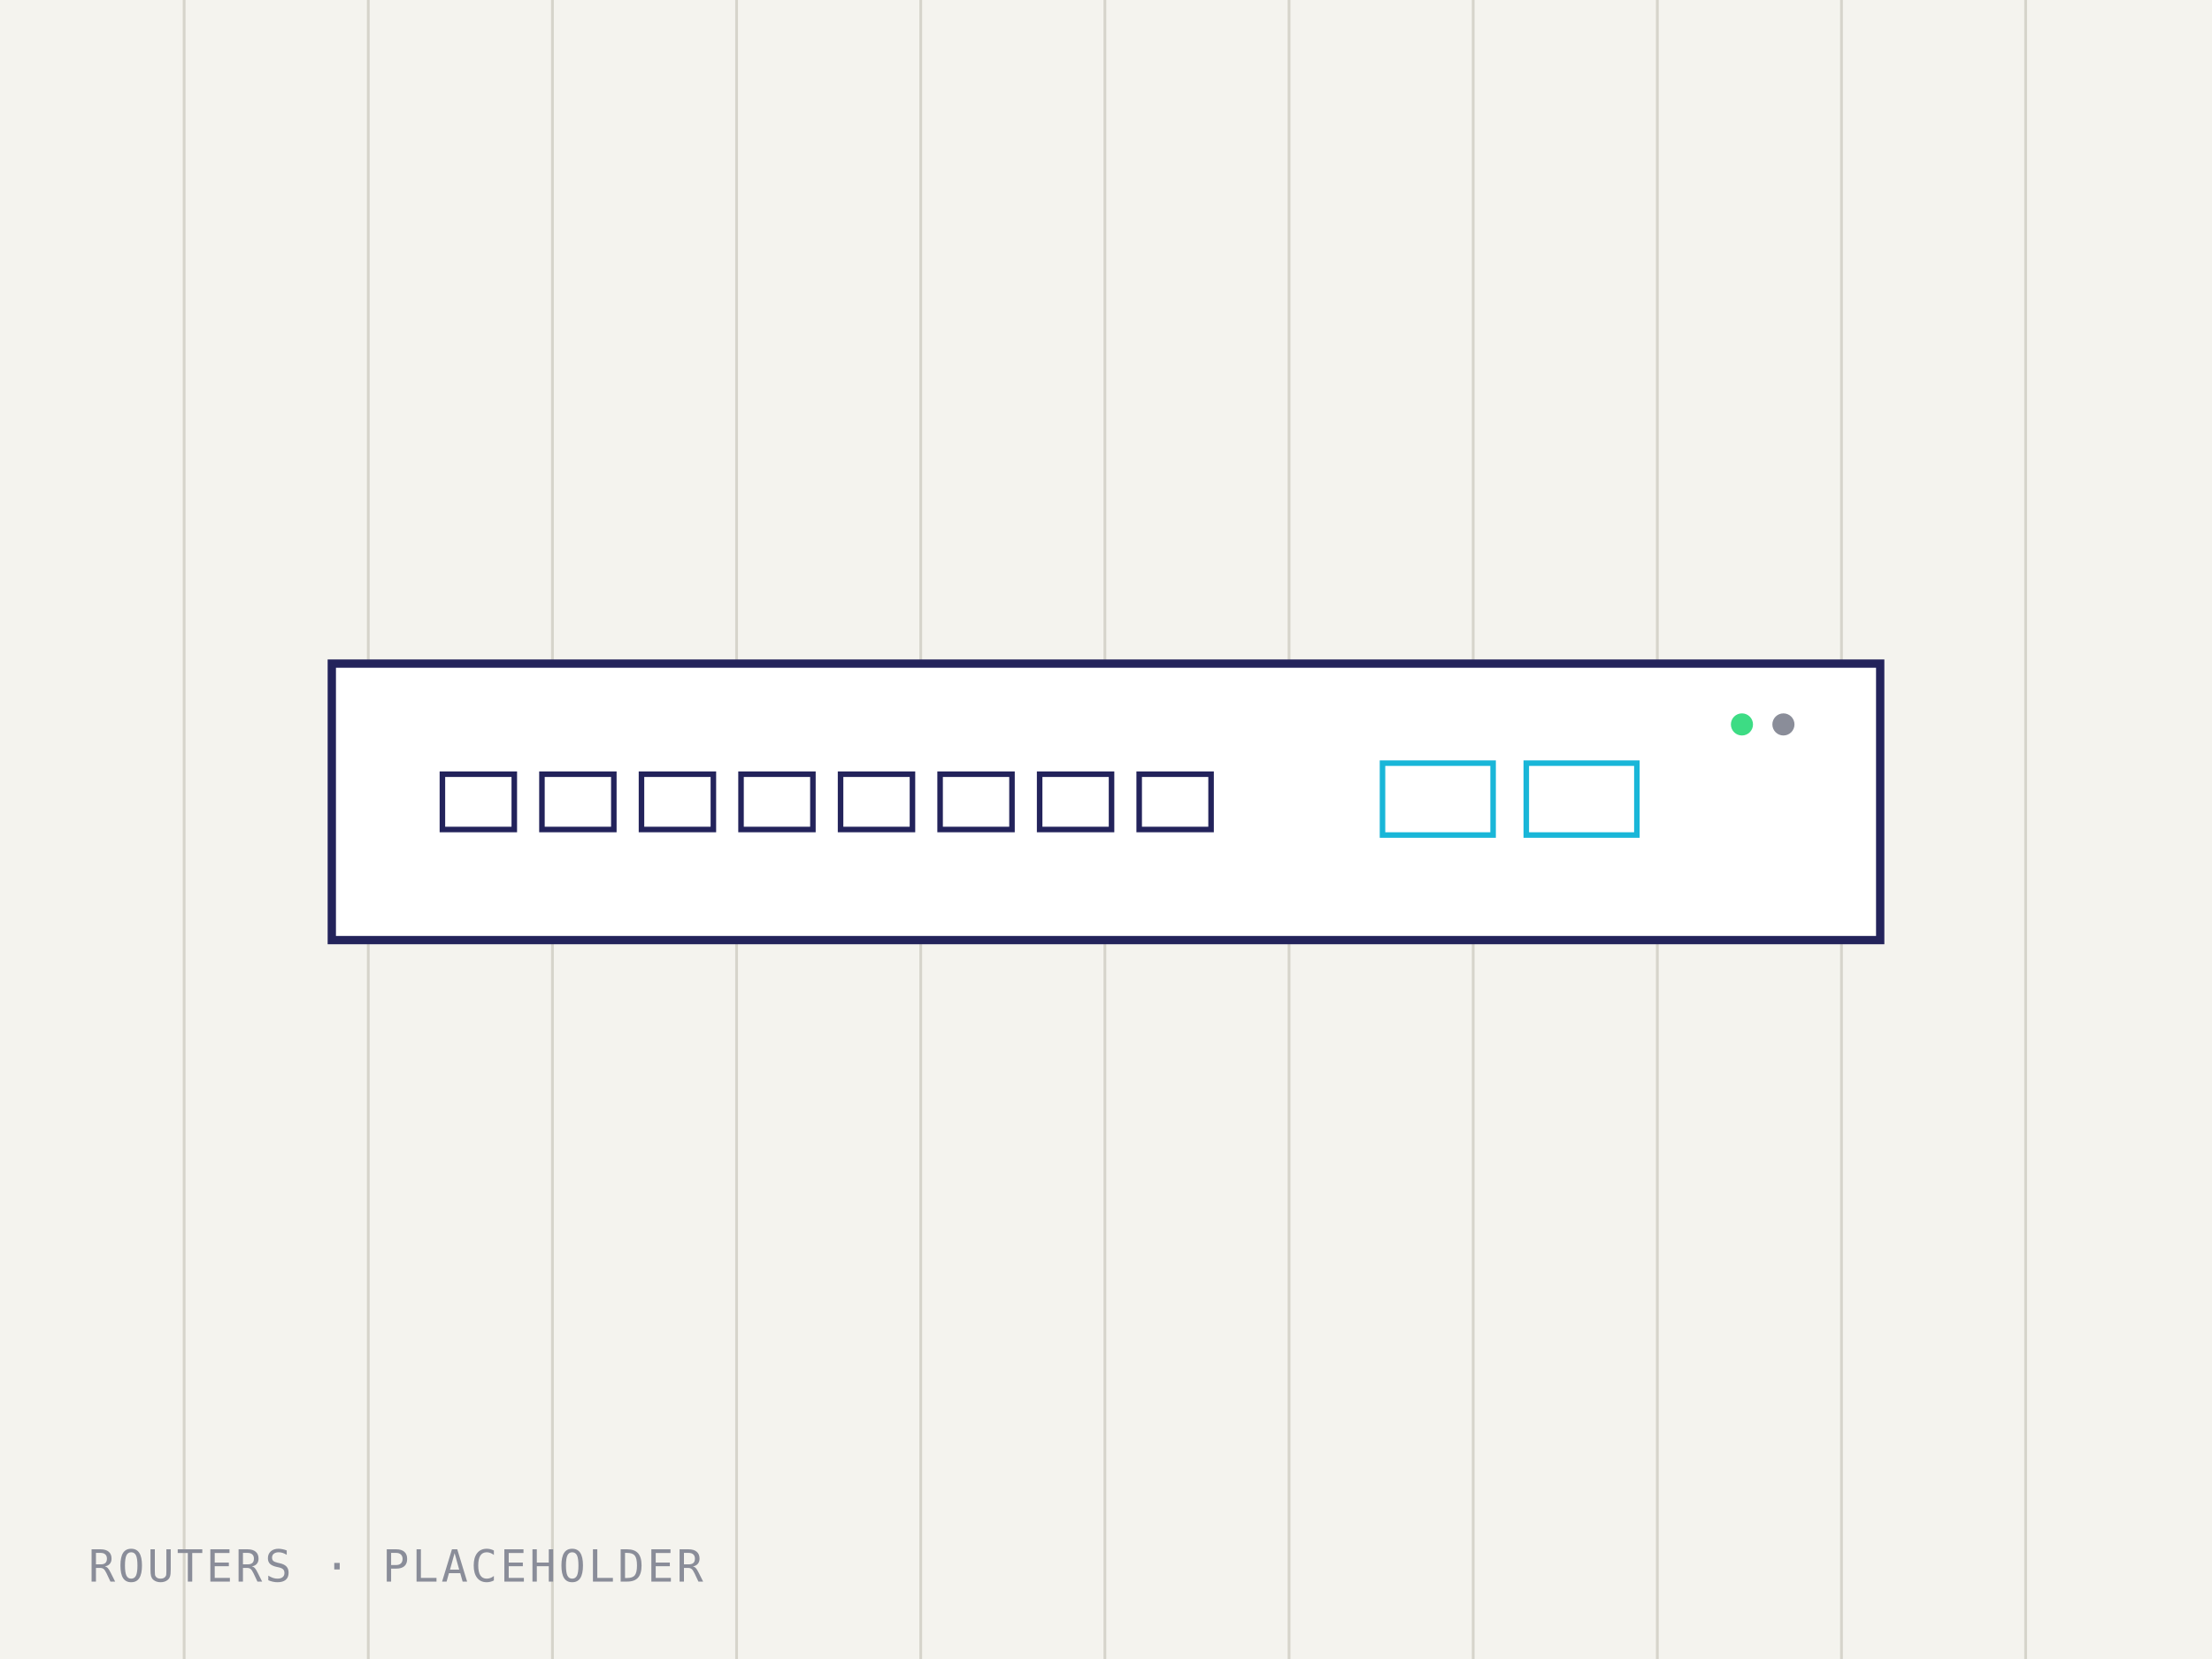
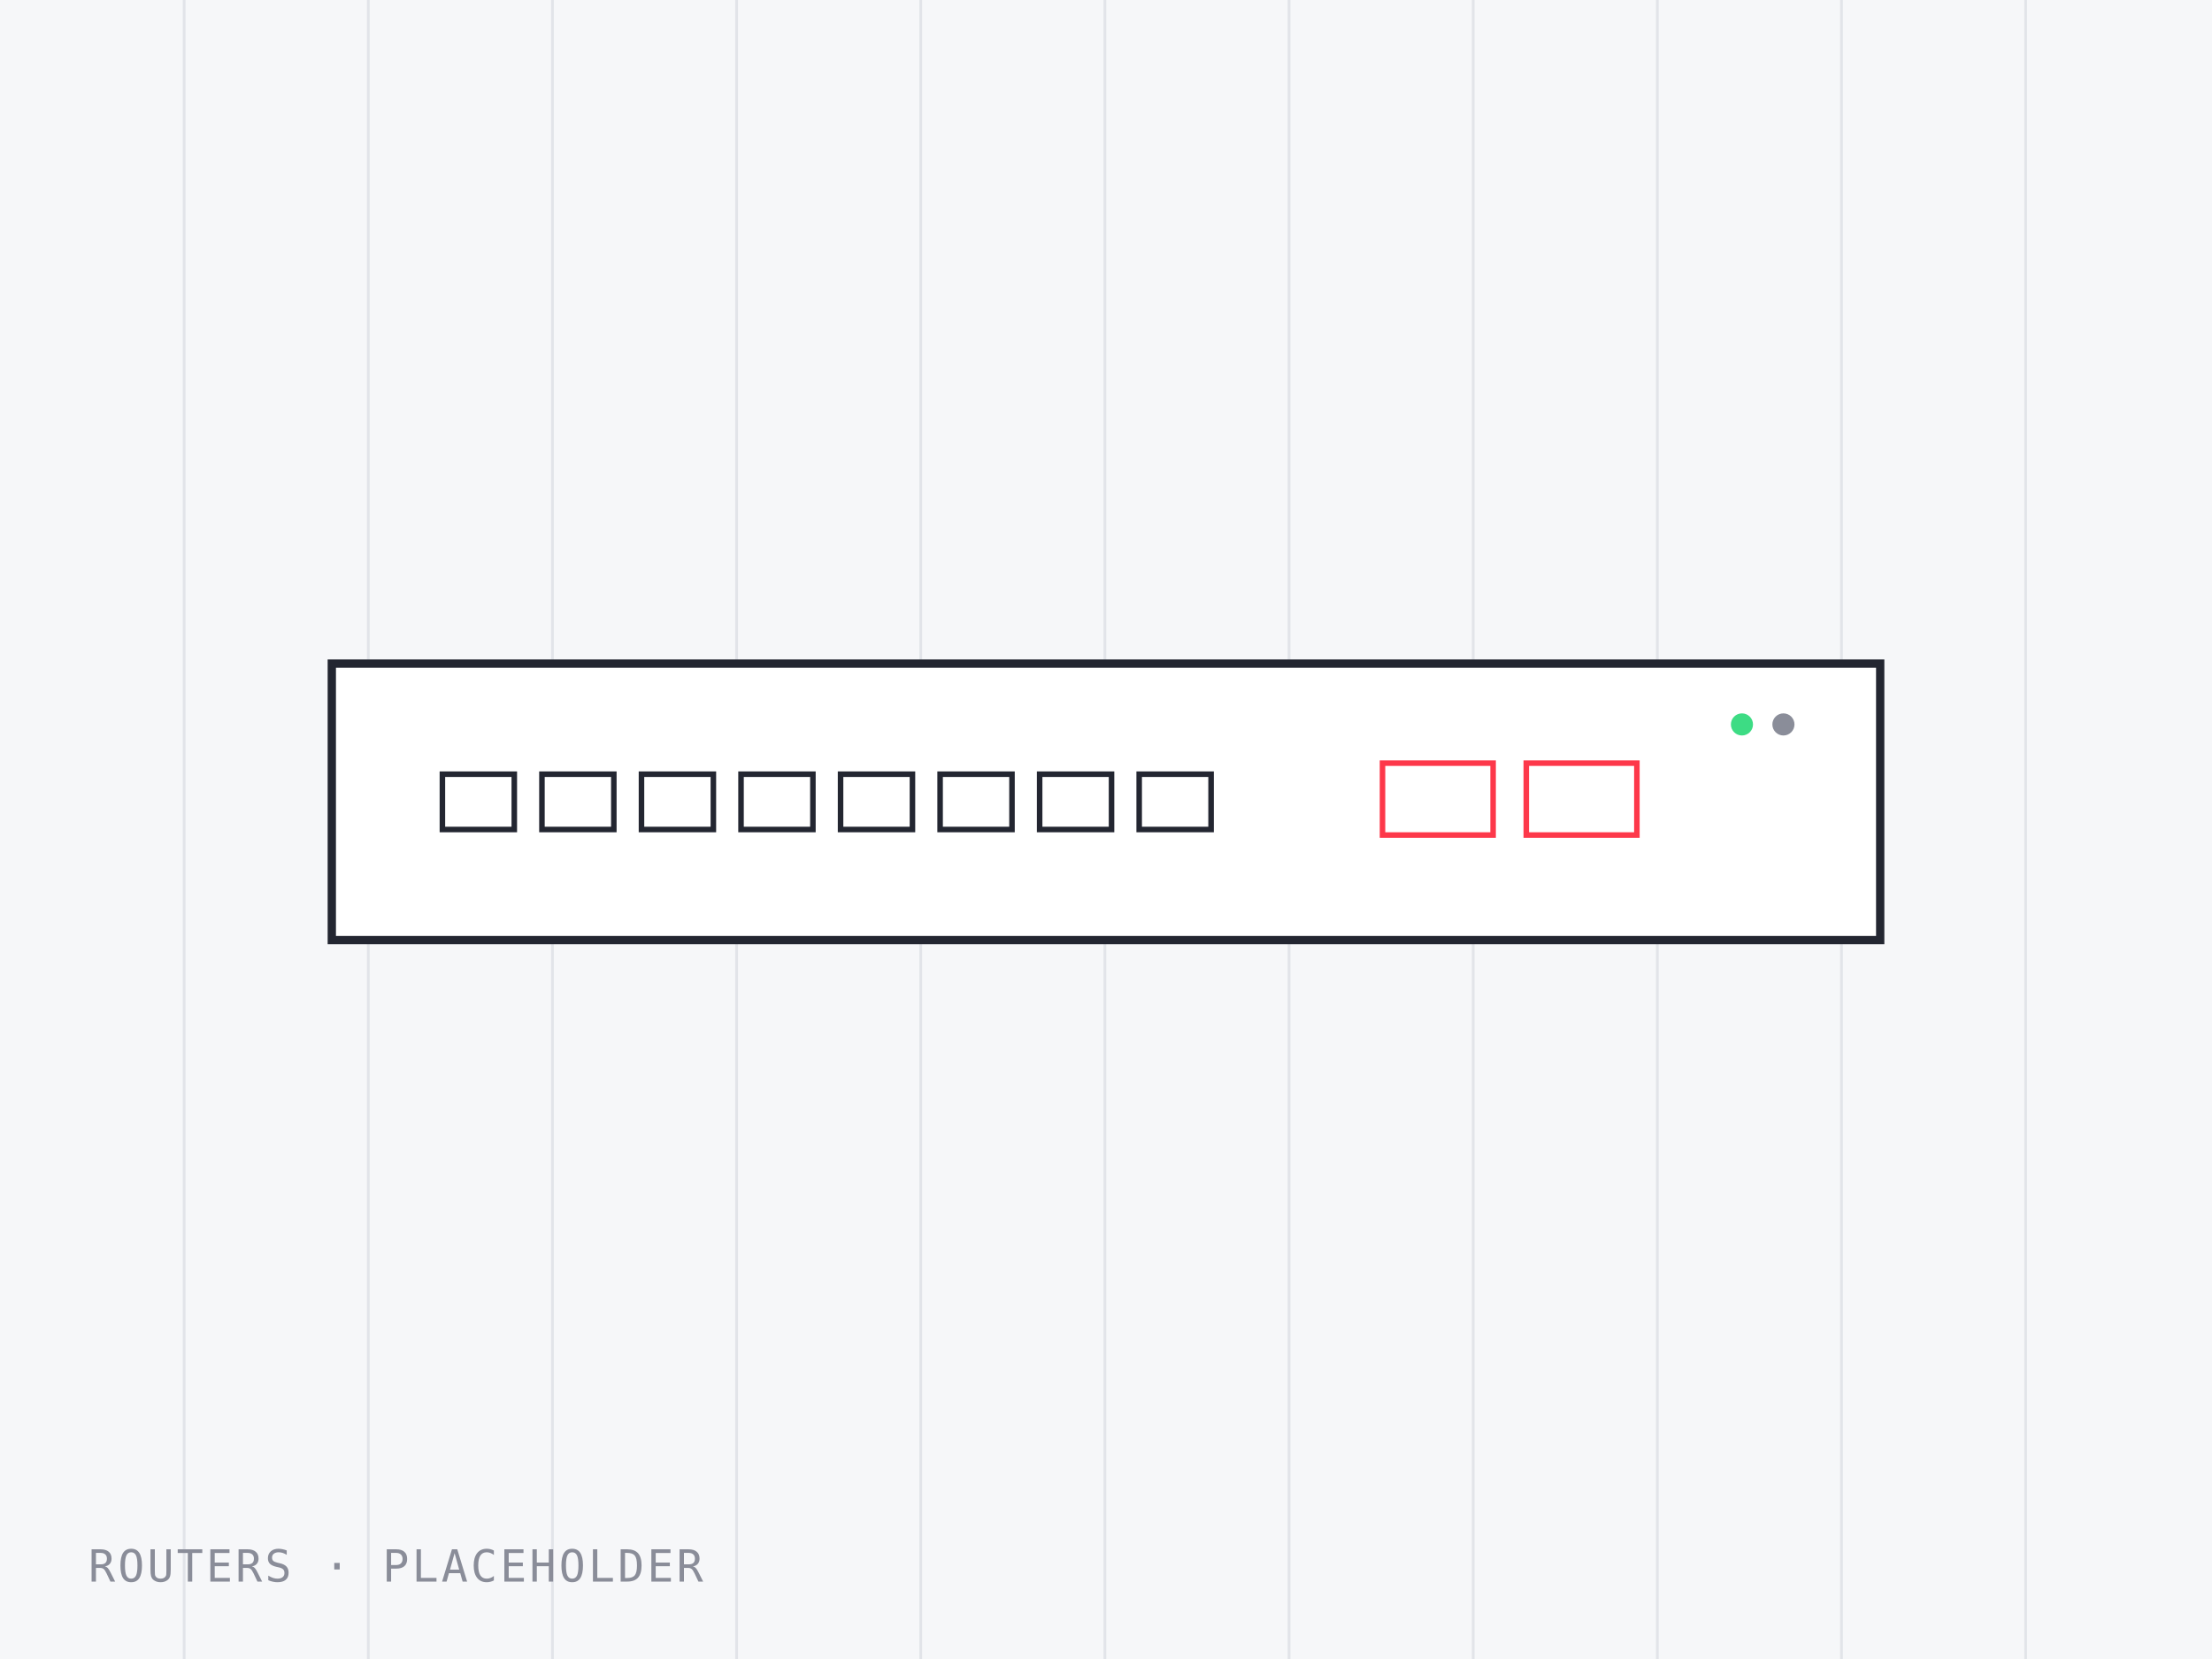
<svg xmlns="http://www.w3.org/2000/svg" viewBox="0 0 800 600" width="800" height="600" role="img" aria-label="routers placeholder">
-   <rect width="800" height="600" fill="#F4F3EE" />
-   <line x1="66.6" y1="0" x2="66.6" y2="600" stroke="#D6D4CB" stroke-width="1" />
-   <line x1="133.2" y1="0" x2="133.2" y2="600" stroke="#D6D4CB" stroke-width="1" />
-   <line x1="199.8" y1="0" x2="199.8" y2="600" stroke="#D6D4CB" stroke-width="1" />
-   <line x1="266.4" y1="0" x2="266.4" y2="600" stroke="#D6D4CB" stroke-width="1" />
-   <line x1="333" y1="0" x2="333" y2="600" stroke="#D6D4CB" stroke-width="1" />
-   <line x1="399.6" y1="0" x2="399.6" y2="600" stroke="#D6D4CB" stroke-width="1" />
-   <line x1="466.2" y1="0" x2="466.2" y2="600" stroke="#D6D4CB" stroke-width="1" />
-   <line x1="532.8" y1="0" x2="532.8" y2="600" stroke="#D6D4CB" stroke-width="1" />
-   <line x1="599.4" y1="0" x2="599.4" y2="600" stroke="#D6D4CB" stroke-width="1" />
-   <line x1="666" y1="0" x2="666" y2="600" stroke="#D6D4CB" stroke-width="1" />
-   <line x1="732.6" y1="0" x2="732.6" y2="600" stroke="#D6D4CB" stroke-width="1" />
-   <rect x="120" y="240" width="560" height="100" fill="#fff" stroke="#23235B" stroke-width="3" />
-   <rect x="160" y="280" width="26" height="20" fill="none" stroke="#23235B" stroke-width="2" />
-   <rect x="196" y="280" width="26" height="20" fill="none" stroke="#23235B" stroke-width="2" />
-   <rect x="232" y="280" width="26" height="20" fill="none" stroke="#23235B" stroke-width="2" />
-   <rect x="268" y="280" width="26" height="20" fill="none" stroke="#23235B" stroke-width="2" />
-   <rect x="304" y="280" width="26" height="20" fill="none" stroke="#23235B" stroke-width="2" />
-   <rect x="340" y="280" width="26" height="20" fill="none" stroke="#23235B" stroke-width="2" />
-   <rect x="376" y="280" width="26" height="20" fill="none" stroke="#23235B" stroke-width="2" />
-   <rect x="412" y="280" width="26" height="20" fill="none" stroke="#23235B" stroke-width="2" />
-   <rect x="500" y="276" width="40" height="26" fill="none" stroke="#19B6D8" stroke-width="2" />
-   <rect x="552" y="276" width="40" height="26" fill="none" stroke="#19B6D8" stroke-width="2" />
+   <rect width="800" height="600" fill="#F6F7F9" />
+   <line x1="66.6" y1="0" x2="66.6" y2="600" stroke="#E2E4E9" stroke-width="1" />
+   <line x1="133.2" y1="0" x2="133.2" y2="600" stroke="#E2E4E9" stroke-width="1" />
+   <line x1="199.8" y1="0" x2="199.8" y2="600" stroke="#E2E4E9" stroke-width="1" />
+   <line x1="266.4" y1="0" x2="266.4" y2="600" stroke="#E2E4E9" stroke-width="1" />
+   <line x1="333" y1="0" x2="333" y2="600" stroke="#E2E4E9" stroke-width="1" />
+   <line x1="399.6" y1="0" x2="399.6" y2="600" stroke="#E2E4E9" stroke-width="1" />
+   <line x1="466.2" y1="0" x2="466.2" y2="600" stroke="#E2E4E9" stroke-width="1" />
+   <line x1="532.8" y1="0" x2="532.8" y2="600" stroke="#E2E4E9" stroke-width="1" />
+   <line x1="599.4" y1="0" x2="599.4" y2="600" stroke="#E2E4E9" stroke-width="1" />
+   <line x1="666" y1="0" x2="666" y2="600" stroke="#E2E4E9" stroke-width="1" />
+   <line x1="732.6" y1="0" x2="732.6" y2="600" stroke="#E2E4E9" stroke-width="1" />
+   <rect x="120" y="240" width="560" height="100" fill="#fff" stroke="#232631" stroke-width="3" />
+   <rect x="160" y="280" width="26" height="20" fill="none" stroke="#232631" stroke-width="2" />
+   <rect x="196" y="280" width="26" height="20" fill="none" stroke="#232631" stroke-width="2" />
+   <rect x="232" y="280" width="26" height="20" fill="none" stroke="#232631" stroke-width="2" />
+   <rect x="268" y="280" width="26" height="20" fill="none" stroke="#232631" stroke-width="2" />
+   <rect x="304" y="280" width="26" height="20" fill="none" stroke="#232631" stroke-width="2" />
+   <rect x="340" y="280" width="26" height="20" fill="none" stroke="#232631" stroke-width="2" />
+   <rect x="376" y="280" width="26" height="20" fill="none" stroke="#232631" stroke-width="2" />
+   <rect x="412" y="280" width="26" height="20" fill="none" stroke="#232631" stroke-width="2" />
+   <rect x="500" y="276" width="40" height="26" fill="none" stroke="#FD384A" stroke-width="2" />
+   <rect x="552" y="276" width="40" height="26" fill="none" stroke="#FD384A" stroke-width="2" />
  <circle cx="630" cy="262" r="4" fill="#3DDC84" />
  <circle cx="645" cy="262" r="4" fill="#8A8D99" />
  <text x="32" y="572" font-family="ui-monospace, monospace" font-size="16" fill="#8A8D99" letter-spacing="1">ROUTERS · PLACEHOLDER</text>
</svg>
